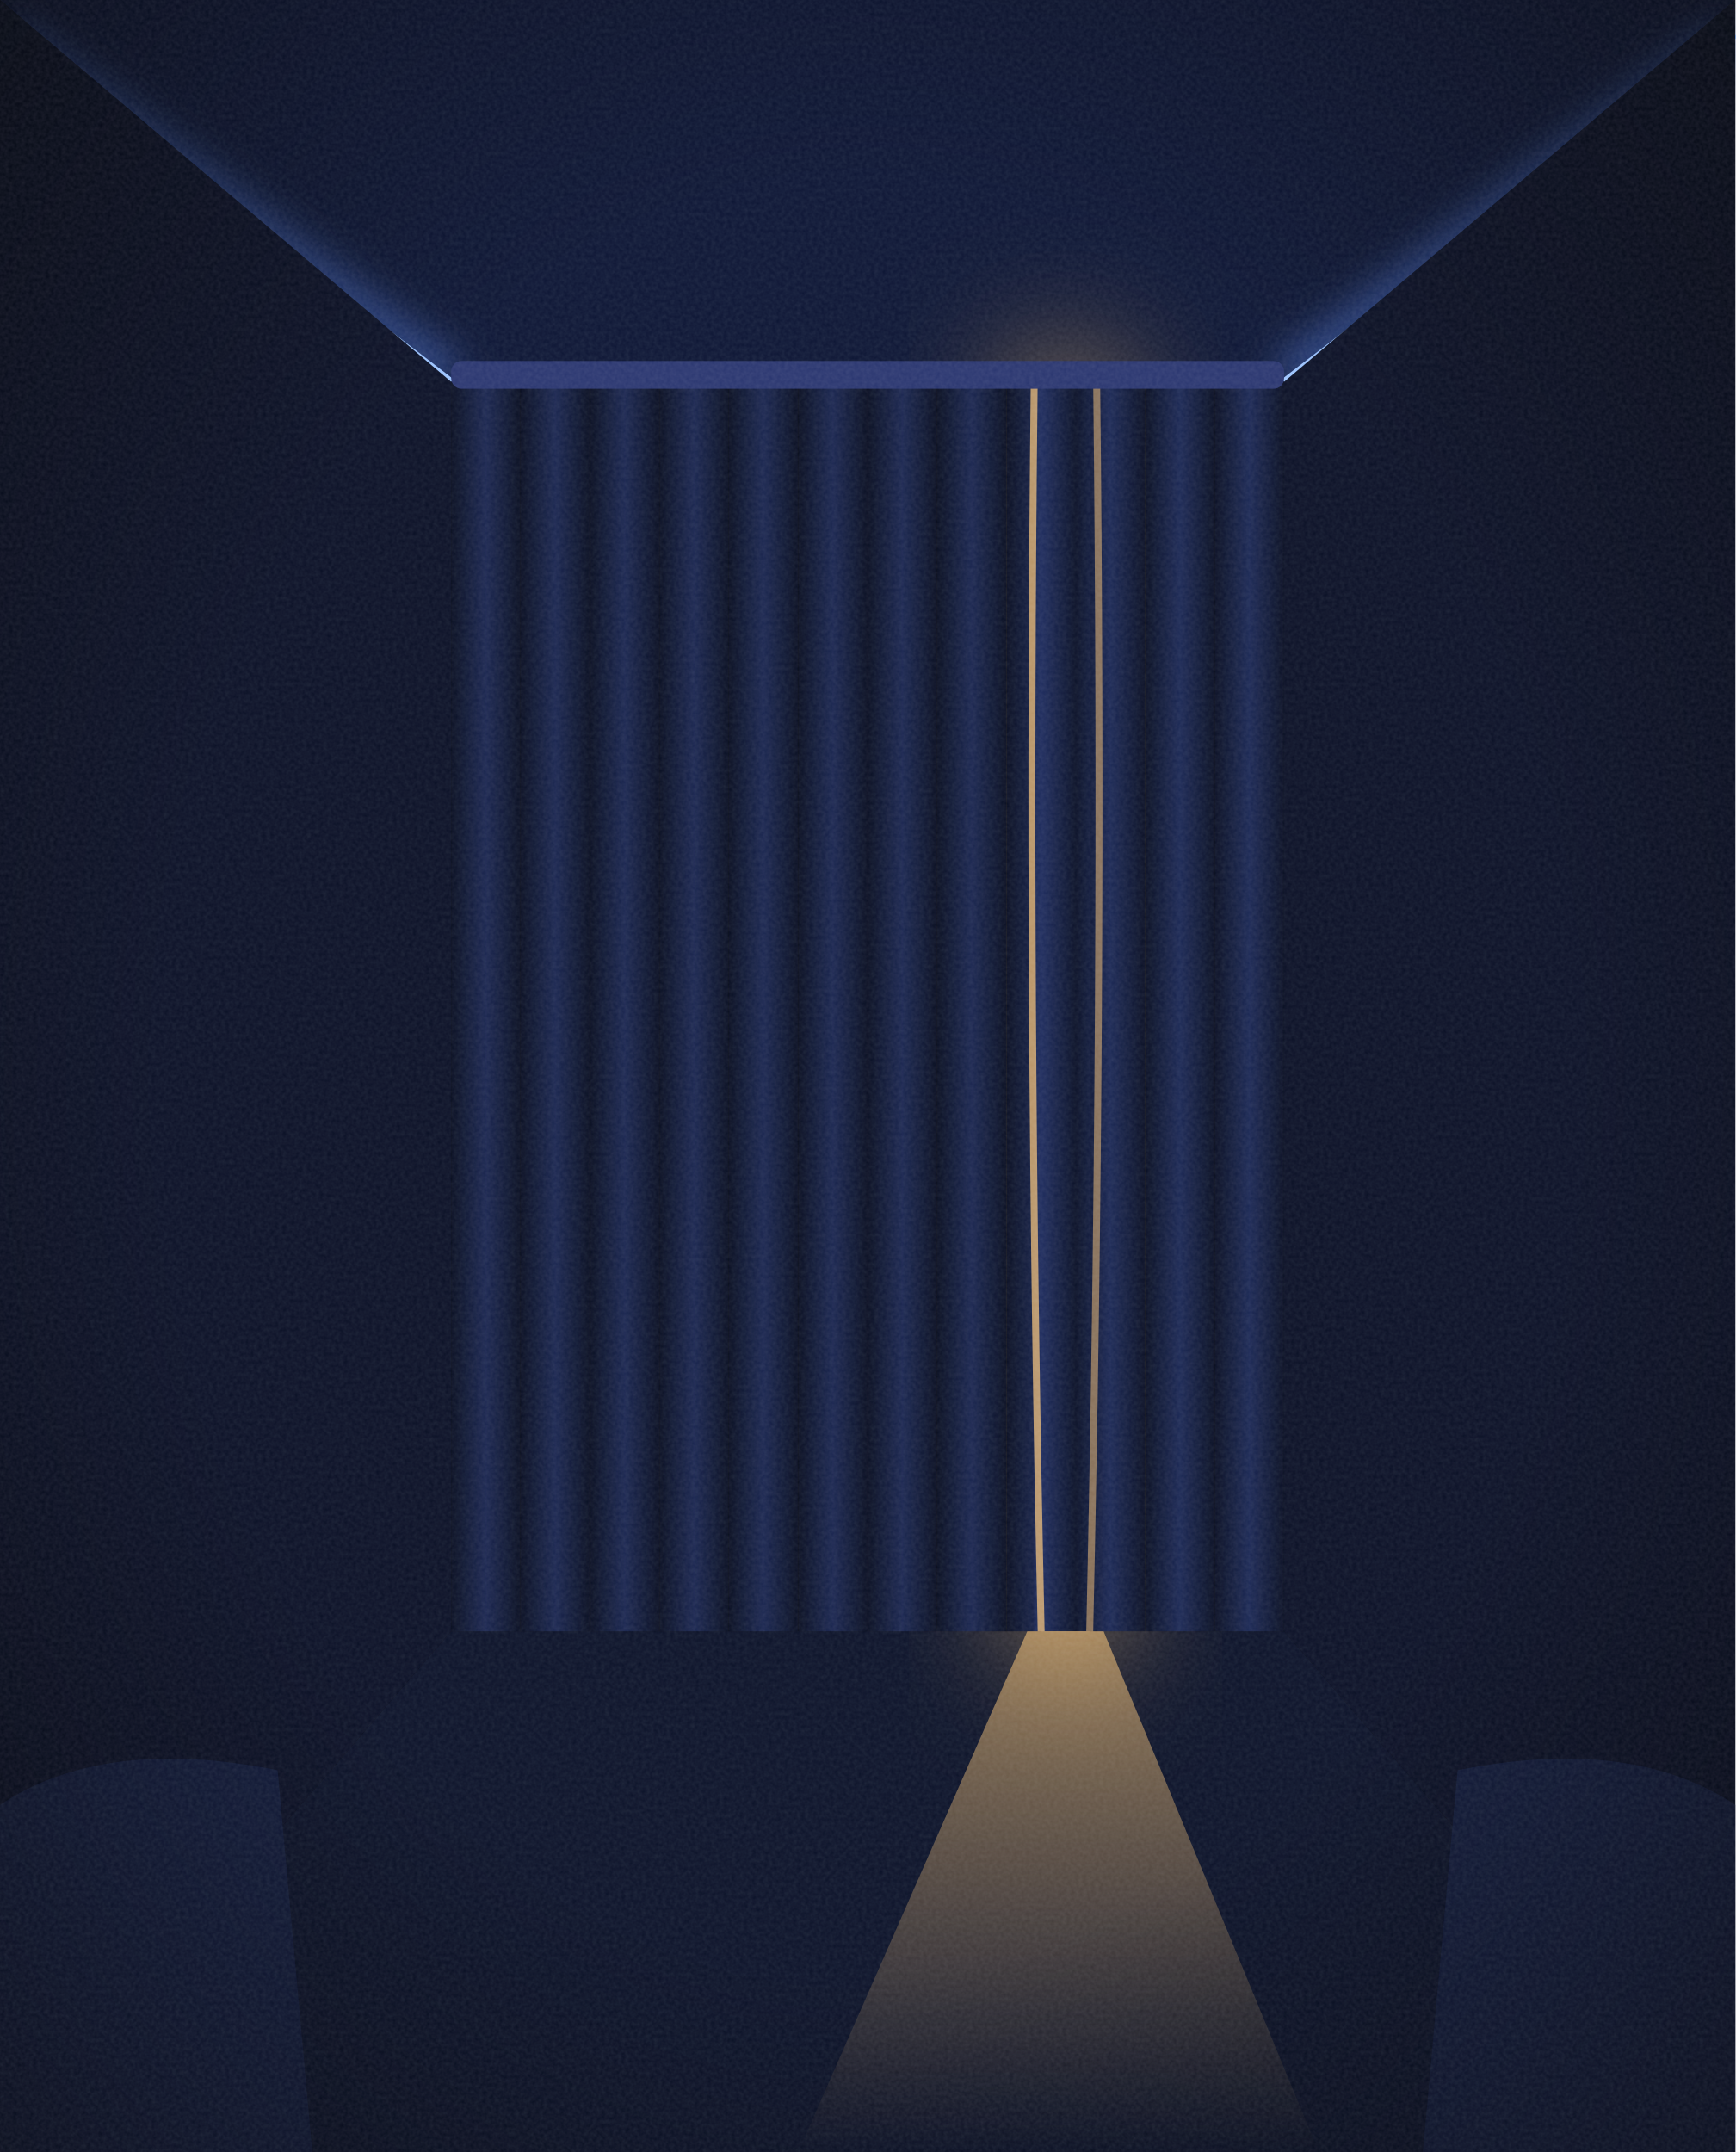
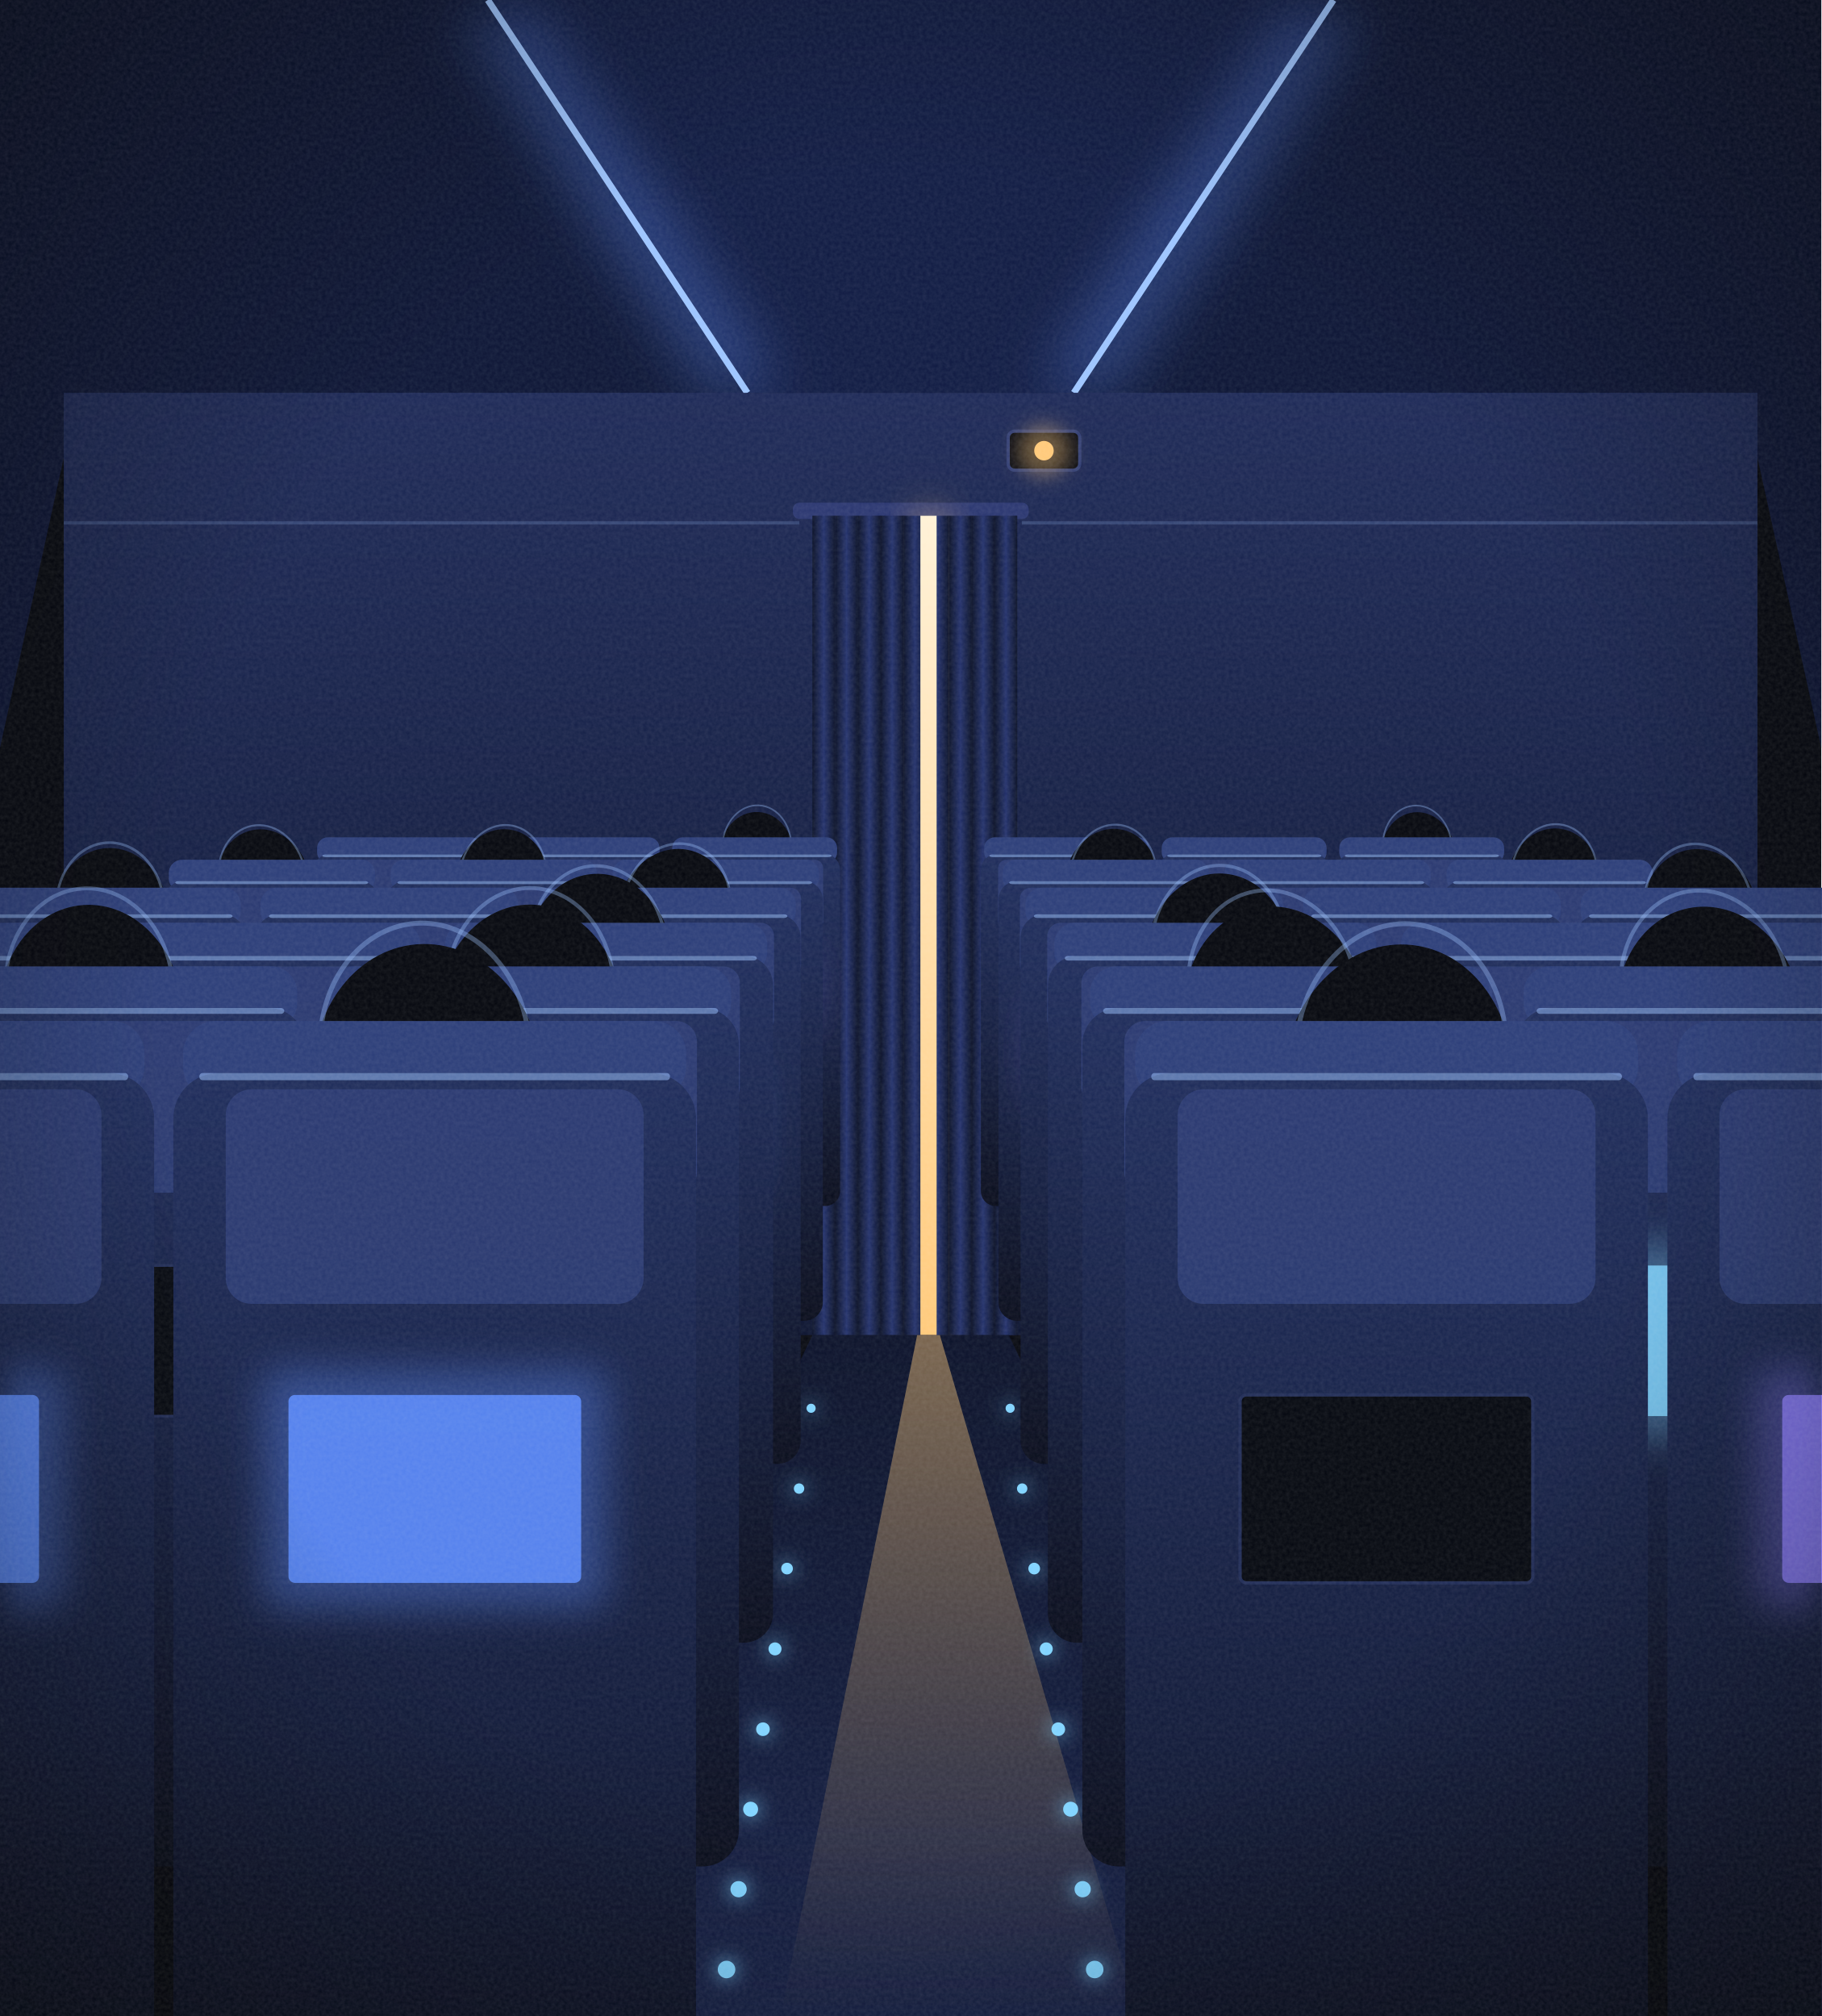
- <svg xmlns="http://www.w3.org/2000/svg" viewBox="0 0 500 620" width="500" height="620">
+ <svg xmlns="http://www.w3.org/2000/svg" viewBox="0 0 560 620" width="560" height="620">
  <defs>
    <filter id="grain" x="0" y="0" width="100%" height="100%">
      <feTurbulence type="fractalNoise" baseFrequency=".85" numOctaves="2" seed="3" stitchTiles="stitch" />
      <feColorMatrix values="0 0 0 0 1  0 0 0 0 1  0 0 0 0 1  0 0 0 0.09 0" />
    </filter>
    <radialGradient id="vignette" cx=".5" cy=".5" r=".75">
      <stop offset=".55" stop-color="#000" stop-opacity="0" />
      <stop offset="1" stop-color="#000" stop-opacity="0.55" />
    </radialGradient>
  </defs>
  <defs>
    <linearGradient id="fold11" x1="0" y1="0" x2="1" y2="0">
      <stop offset="0" stop-color="#0a1128" />
-       <stop offset=".5" stop-color="#1e2c5e" />
+       <stop offset=".5" stop-color="#22306a" />
      <stop offset="1" stop-color="#0a1128" />
    </linearGradient>
+     <linearGradient id="bulk11" x1="0" y1="0" x2="0" y2="1">
+       <stop offset="0" stop-color="#1c2856" />
+       <stop offset="1" stop-color="#0c1430" />
+     </linearGradient>
    <linearGradient id="spill11" x1="0" y1="0" x2="0" y2="1">
-       <stop offset="0" stop-color="#ffc979" stop-opacity=".55" />
+       <stop offset="0" stop-color="#ffc979" stop-opacity=".45" />
      <stop offset="1" stop-color="#ffc979" stop-opacity="0" />
    </linearGradient>
    <linearGradient id="slit11" x1="0" y1="0" x2="0" y2="1">
      <stop offset="0" stop-color="#fff1d6" />
      <stop offset="1" stop-color="#ffc979" />
    </linearGradient>
+     <linearGradient id="carpet11" x1="0" y1="0" x2="0" y2="1">
+       <stop offset="0" stop-color="#0a1129" />
+       <stop offset="1" stop-color="#141e44" />
+     </linearGradient>
+     <linearGradient id="seatG" x1="0" y1="0" x2="0" y2="1">
+       <stop offset="0" stop-color="#1d2b5a" />
+       <stop offset=".6" stop-color="#111a3a" />
+       <stop offset="1" stop-color="#070b1a" />
+     </linearGradient>
+     <filter id="b3" x="-100%" y="-100%" width="300%" height="300%">
+       <feGaussianBlur stdDeviation="3" />
+     </filter>
    <filter id="b6" x="-100%" y="-100%" width="300%" height="300%">
      <feGaussianBlur stdDeviation="6" />
    </filter>
-     <filter id="b18" x="-100%" y="-100%" width="300%" height="300%">
-       <feGaussianBlur stdDeviation="18" />
+     <filter id="b10" x="-100%" y="-100%" width="300%" height="300%">
+       <feGaussianBlur stdDeviation="10" />
    </filter>
  </defs>
-   <rect width="500" height="620" fill="#05070f" />
-   <polygon points="0,0 500,0 370,110 130,110" fill="#0c1534" />
-   <line x1="0" y1="10" x2="130" y2="110" stroke="#5b8cff" stroke-width="10" opacity=".5" filter="url(#b6)" />
-   <line x1="500" y1="10" x2="370" y2="110" stroke="#5b8cff" stroke-width="10" opacity=".5" filter="url(#b6)" />
-   <line x1="0" y1="10" x2="130" y2="110" stroke="#9cc4ff" stroke-width="2" />
-   <line x1="500" y1="10" x2="370" y2="110" stroke="#9cc4ff" stroke-width="2" />
-   <polygon points="0,0 130,110 130,470 0,620" fill="#0a1026" />
-   <polygon points="500,0 370,110 370,470 500,620" fill="#0a1026" />
-   <polygon points="130,470 370,470 500,620 0,620" fill="#0b1229" />
-   <rect x="292" y="104" width="30" height="372" fill="#ffc979" opacity=".6" filter="url(#b18)" />
-   <rect x="300" y="110" width="14" height="360" fill="url(#slit11)" />
-   <rect x="130" y="110" width="20" height="360" fill="url(#fold11)" />
-   <rect x="150" y="110" width="20" height="360" fill="url(#fold11)" />
-   <rect x="170" y="110" width="20" height="360" fill="url(#fold11)" />
-   <rect x="190" y="110" width="20" height="360" fill="url(#fold11)" />
-   <rect x="210" y="110" width="20" height="360" fill="url(#fold11)" />
-   <rect x="230" y="110" width="20" height="360" fill="url(#fold11)" />
-   <rect x="250" y="110" width="20" height="360" fill="url(#fold11)" />
-   <rect x="270" y="110" width="20" height="360" fill="url(#fold11)" />
-   <rect x="290" y="110" width="20" height="360" fill="url(#fold11)" />
-   <rect x="310" y="110" width="20" height="360" fill="url(#fold11)" />
-   <rect x="330" y="110" width="20" height="360" fill="url(#fold11)" />
-   <rect x="350" y="110" width="20" height="360" fill="url(#fold11)" />
-   <rect x="130" y="110" width="168" height="360" fill="#000" opacity=".15" />
-   <rect x="314" y="110" width="56" height="360" fill="#000" opacity=".1" />
-   <path d="M298 110 Q296 290 300 470" stroke="#ffc979" stroke-opacity=".7" stroke-width="2" fill="none" />
-   <path d="M316 110 Q318 290 314 470" stroke="#ffc979" stroke-opacity=".5" stroke-width="2" fill="none" />
-   <rect x="130" y="104" width="240" height="8" rx="3" fill="#2a3670" />
-   <polygon points="296,470 318,470 380,620 230,620" fill="url(#spill11)" />
-   <path d="M0 620 L0 520 Q30 500 80 510 L90 620 Z M500 620 L500 520 Q470 500 420 510 L410 620 Z" fill="#111a3a" />
-   <rect width="500" height="620" fill="url(#vignette)" />
-   <rect width="500" height="620" filter="url(#grain)" />
+   <rect width="560" height="620" fill="#05070f" />
+   <polygon points="150,0 410,0 330.2,120.8 229.8,120.8" fill="#0f1a42" />
+   <polygon points="0,0 150,0 229.8,120.8 19.6,140.8 0,230" fill="#0b1434" />
+   <polygon points="560,0 410,0 330.2,120.8 540.4,140.8 560,230" fill="#0b1434" />
+   <line x1="150" y1="0" x2="229.8" y2="120.8" stroke="#5b8cff" stroke-width="12" opacity=".55" filter="url(#b10)" />
+   <line x1="410" y1="0" x2="330.2" y2="120.8" stroke="#5b8cff" stroke-width="12" opacity=".55" filter="url(#b10)" />
+   <line x1="150" y1="0" x2="229.8" y2="120.8" stroke="#9cc4ff" stroke-width="2" />
+   <line x1="410" y1="0" x2="330.2" y2="120.8" stroke="#9cc4ff" stroke-width="2" />
+   <rect x="19.6" y="120.8" width="520.8" height="289.8" fill="url(#bulk11)" />
+   <path d="M19.6 160.8 H245.8 M314.2 160.8 H540.4" stroke="#9cc4ff" stroke-opacity=".2" />
+   <rect x="310" y="132.6" width="22" height="12" rx="2" fill="#05070f" stroke="#2c3a72" />
+   <circle cx="321" cy="138.6" r="3" fill="#ffc979" />
+   <circle cx="321" cy="138.6" r="8" fill="#ffc979" opacity=".4" filter="url(#b3)" />
+   <rect x="243.8" y="154.6" width="72.5" height="5" rx="2" fill="#2a3670" />
+   <rect x="282" y="158.6" width="8" height="252" fill="#ffc979" opacity=".7" filter="url(#b6)" />
+   <rect x="249.8" y="158.6" width="7" height="252" fill="url(#fold11)" />
+   <rect x="256.8" y="158.6" width="7" height="252" fill="url(#fold11)" />
+   <rect x="263.8" y="158.6" width="7" height="252" fill="url(#fold11)" />
+   <rect x="270.8" y="158.6" width="7" height="252" fill="url(#fold11)" />
+   <rect x="277.8" y="158.6" width="7" height="252" fill="url(#fold11)" />
+   <rect x="284.8" y="158.6" width="7" height="252" fill="url(#fold11)" />
+   <rect x="291.8" y="158.6" width="7" height="252" fill="url(#fold11)" />
+   <rect x="298.8" y="158.6" width="7" height="252" fill="url(#fold11)" />
+   <rect x="305.8" y="158.6" width="7" height="252" fill="url(#fold11)" />
+   <rect x="283" y="158.6" width="5" height="252" fill="url(#slit11)" />
+   <polygon points="249.8,410.6 310.2,410.6 410,620 150,620" fill="url(#carpet11)" />
+   <polygon points="282,410.6 289,410.6 350,620 240,620" fill="url(#spill11)" />
+   <g filter="url(#b3)">
+     <circle cx="216" cy="655" r="3" fill="#7fd3ff" />
+     <circle cx="344" cy="655" r="3" fill="#7fd3ff" />
+     <circle cx="219.7" cy="630.3" r="2.8" fill="#7fd3ff" />
+     <circle cx="340.3" cy="630.3" r="2.8" fill="#7fd3ff" />
+     <circle cx="223.4" cy="605.7" r="2.7" fill="#7fd3ff" />
+     <circle cx="336.6" cy="605.7" r="2.7" fill="#7fd3ff" />
+     <circle cx="227.1" cy="581" r="2.5" fill="#7fd3ff" />
+     <circle cx="332.9" cy="581" r="2.5" fill="#7fd3ff" />
+     <circle cx="230.8" cy="556.4" r="2.3" fill="#7fd3ff" />
+     <circle cx="329.2" cy="556.4" r="2.3" fill="#7fd3ff" />
+     <circle cx="234.6" cy="531.8" r="2.1" fill="#7fd3ff" />
+     <circle cx="325.4" cy="531.8" r="2.1" fill="#7fd3ff" />
+     <circle cx="238.3" cy="507.1" r="2" fill="#7fd3ff" />
+     <circle cx="321.7" cy="507.1" r="2" fill="#7fd3ff" />
+     <circle cx="242" cy="482.4" r="1.8" fill="#7fd3ff" />
+     <circle cx="318" cy="482.4" r="1.8" fill="#7fd3ff" />
+     <circle cx="245.7" cy="457.8" r="1.6" fill="#7fd3ff" />
+     <circle cx="314.3" cy="457.8" r="1.6" fill="#7fd3ff" />
+     <circle cx="249.4" cy="433.1" r="1.4" fill="#7fd3ff" />
+     <circle cx="310.6" cy="433.1" r="1.4" fill="#7fd3ff" />
+   </g>
+   <circle cx="216" cy="655" r="3" fill="#7fd3ff" />
+   <circle cx="344" cy="655" r="3" fill="#7fd3ff" />
+   <circle cx="219.7" cy="630.3" r="2.8" fill="#7fd3ff" />
+   <circle cx="340.3" cy="630.3" r="2.8" fill="#7fd3ff" />
+   <circle cx="223.4" cy="605.7" r="2.7" fill="#7fd3ff" />
+   <circle cx="336.6" cy="605.7" r="2.7" fill="#7fd3ff" />
+   <circle cx="227.1" cy="581" r="2.5" fill="#7fd3ff" />
+   <circle cx="332.9" cy="581" r="2.5" fill="#7fd3ff" />
+   <circle cx="230.8" cy="556.4" r="2.3" fill="#7fd3ff" />
+   <circle cx="329.2" cy="556.4" r="2.3" fill="#7fd3ff" />
+   <circle cx="234.6" cy="531.8" r="2.1" fill="#7fd3ff" />
+   <circle cx="325.4" cy="531.8" r="2.1" fill="#7fd3ff" />
+   <circle cx="238.3" cy="507.1" r="2" fill="#7fd3ff" />
+   <circle cx="321.7" cy="507.1" r="2" fill="#7fd3ff" />
+   <circle cx="242" cy="482.4" r="1.8" fill="#7fd3ff" />
+   <circle cx="318" cy="482.4" r="1.8" fill="#7fd3ff" />
+   <circle cx="245.7" cy="457.8" r="1.6" fill="#7fd3ff" />
+   <circle cx="314.3" cy="457.8" r="1.6" fill="#7fd3ff" />
+   <circle cx="249.4" cy="433.1" r="1.4" fill="#7fd3ff" />
+   <circle cx="310.6" cy="433.1" r="1.4" fill="#7fd3ff" />
+   <rect x="97.5" y="257.5" width="50.7" height="7.9" rx="3.3" fill="#2b3d78" />
+   <rect x="96.5" y="262.8" width="52.6" height="108.1" rx="4.6" fill="url(#seatG)" />
+   <rect x="101.8" y="264.4" width="42.1" height="21.6" rx="2.6" fill="#2a3a72" opacity=".9" />
+   <rect x="99.1" y="262.8" width="47.4" height="0.8" rx="1" fill="#9cc4ff" opacity=".5" />
+   <rect x="108.1" y="295.2" width="29.5" height="19" rx="0.7" fill="#04070f" stroke="#1f2b55" stroke-width="0.4" />
+   <rect x="152.1" y="257.5" width="50.7" height="7.9" rx="3.3" fill="#2b3d78" />
+   <rect x="151.1" y="262.8" width="52.6" height="108.1" rx="4.6" fill="url(#seatG)" />
+   <rect x="156.4" y="264.4" width="42.1" height="21.6" rx="2.6" fill="#2a3a72" opacity=".9" />
+   <rect x="153.7" y="262.8" width="47.4" height="0.8" rx="1" fill="#9cc4ff" opacity=".5" />
+   <rect x="162.7" y="295.2" width="29.5" height="19" rx="0.7" fill="#04070f" stroke="#1f2b55" stroke-width="0.4" />
+   <g transform="rotate(2.9 232 273.3)">
+     <ellipse cx="232" cy="263.4" rx="11.6" ry="13.7" fill="#04060d" />
+     <path d="M221.5 260.3 a10.5 12.6 0 0 1 21.1 0" fill="none" stroke="#9cc4ff" stroke-opacity=".35" stroke-width="0.5" />
+   </g>
+   <rect x="206.7" y="257.5" width="50.7" height="7.9" rx="3.3" fill="#2b3d78" />
+   <rect x="205.7" y="262.8" width="52.6" height="108.1" rx="4.6" fill="url(#seatG)" />
+   <rect x="211" y="264.4" width="42.1" height="21.6" rx="2.6" fill="#2a3a72" opacity=".9" />
+   <rect x="208.3" y="262.8" width="47.4" height="0.8" rx="1" fill="#9cc4ff" opacity=".5" />
+   <rect x="214.7" y="292.6" width="34.7" height="24.2" rx="2" fill="#8b7cff" opacity=".35" filter="url(#b6)" />
+   <rect x="217.3" y="295.2" width="29.5" height="19" rx="0.7" fill="#8b7cff" opacity=".85" />
+   <rect x="302.6" y="257.5" width="50.7" height="7.9" rx="3.3" fill="#2b3d78" />
+   <rect x="301.6" y="262.8" width="52.6" height="108.1" rx="4.6" fill="url(#seatG)" />
+   <rect x="306.9" y="264.4" width="42.1" height="21.6" rx="2.6" fill="#2a3a72" opacity=".9" />
+   <rect x="304.2" y="262.8" width="47.4" height="0.8" rx="1" fill="#9cc4ff" opacity=".5" />
+   <rect x="313.2" y="295.2" width="29.5" height="19" rx="0.7" fill="#04070f" stroke="#1f2b55" stroke-width="0.4" />
+   <rect x="357.2" y="257.5" width="50.7" height="7.9" rx="3.3" fill="#2b3d78" />
+   <rect x="356.2" y="262.8" width="52.6" height="108.1" rx="4.6" fill="url(#seatG)" />
+   <rect x="361.5" y="264.4" width="42.1" height="21.6" rx="2.6" fill="#2a3a72" opacity=".9" />
+   <rect x="358.9" y="262.8" width="47.4" height="0.8" rx="1" fill="#9cc4ff" opacity=".5" />
+   <rect x="365.2" y="292.6" width="34.7" height="24.2" rx="2" fill="#5b8cff" opacity=".35" filter="url(#b6)" />
+   <rect x="367.8" y="295.2" width="29.5" height="19" rx="0.7" fill="#5b8cff" opacity=".85" />
+   <g transform="rotate(-6 437.2 273.3)">
+     <ellipse cx="437.2" cy="263.4" rx="11.6" ry="13.7" fill="#04060d" />
+     <path d="M426.6 260.3 a10.5 12.6 0 0 1 21.1 0" fill="none" stroke="#9cc4ff" stroke-opacity=".35" stroke-width="0.5" />
+   </g>
+   <rect x="411.8" y="257.5" width="50.7" height="7.9" rx="3.3" fill="#2b3d78" />
+   <rect x="410.9" y="262.8" width="52.6" height="108.1" rx="4.6" fill="url(#seatG)" />
+   <rect x="416.1" y="264.4" width="42.1" height="21.6" rx="2.6" fill="#2a3a72" opacity=".9" />
+   <rect x="413.5" y="262.8" width="47.4" height="0.8" rx="1" fill="#9cc4ff" opacity=".5" />
+   <rect x="422.4" y="295.2" width="29.5" height="19" rx="0.7" fill="#04070f" stroke="#1f2b55" stroke-width="0.4" />
+   <g transform="rotate(-11.6 83.5 284.1)">
+     <ellipse cx="83.5" cy="271.8" rx="14.5" ry="17.1" fill="#04060d" />
+     <path d="M70.4 267.8 a13.2 15.8 0 0 1 26.3 0" fill="none" stroke="#9cc4ff" stroke-opacity=".35" stroke-width="0.6" />
+   </g>
+   <rect x="51.9" y="264.4" width="63.4" height="9.8" rx="4.1" fill="#2b3d78" />
+   <rect x="50.6" y="271" width="65.8" height="135.2" rx="5.7" fill="url(#seatG)" />
+   <rect x="57.2" y="273" width="52.6" height="27" rx="3.3" fill="#2a3a72" opacity=".9" />
+   <rect x="53.9" y="271" width="59.3" height="0.9" rx="1" fill="#9cc4ff" opacity=".5" />
+   <rect x="65.1" y="311.5" width="36.9" height="23.7" rx="0.8" fill="#04070f" stroke="#1f2b55" stroke-width="0.4" />
+   <g transform="rotate(10.9 151.8 284.1)">
+     <ellipse cx="151.8" cy="271.8" rx="14.5" ry="17.1" fill="#04060d" />
+     <path d="M138.6 267.8 a13.2 15.8 0 0 1 26.3 0" fill="none" stroke="#9cc4ff" stroke-opacity=".35" stroke-width="0.6" />
+   </g>
+   <rect x="120.1" y="264.4" width="63.4" height="9.8" rx="4.1" fill="#2b3d78" />
+   <rect x="118.9" y="271" width="65.8" height="135.2" rx="5.7" fill="url(#seatG)" />
+   <rect x="125.5" y="273" width="52.6" height="27" rx="3.3" fill="#2a3a72" opacity=".9" />
+   <rect x="122.2" y="271" width="59.3" height="0.9" rx="1" fill="#9cc4ff" opacity=".5" />
+   <rect x="130.1" y="308.2" width="43.4" height="30.2" rx="2.5" fill="#5b8cff" opacity=".35" filter="url(#b6)" />
+   <rect x="133.4" y="311.5" width="36.9" height="23.7" rx="0.8" fill="#5b8cff" opacity=".85" />
+   <rect x="188.4" y="264.4" width="63.4" height="9.8" rx="4.1" fill="#2b3d78" />
+   <rect x="187.2" y="271" width="65.8" height="135.2" rx="5.7" fill="url(#seatG)" />
+   <rect x="193.7" y="273" width="52.6" height="27" rx="3.3" fill="#2a3a72" opacity=".9" />
+   <rect x="190.4" y="271" width="59.3" height="0.9" rx="1" fill="#9cc4ff" opacity=".5" />
+   <rect x="201.6" y="311.5" width="36.9" height="23.7" rx="0.8" fill="#04070f" stroke="#1f2b55" stroke-width="0.4" />
+   <g transform="rotate(8.7 339.9 284.1)">
+     <ellipse cx="339.9" cy="271.8" rx="14.5" ry="17.1" fill="#04060d" />
+     <path d="M326.8 267.8 a13.2 15.8 0 0 1 26.3 0" fill="none" stroke="#9cc4ff" stroke-opacity=".35" stroke-width="0.6" />
+   </g>
+   <rect x="308.3" y="264.4" width="63.4" height="9.8" rx="4.1" fill="#2b3d78" />
+   <rect x="307" y="271" width="65.8" height="135.2" rx="5.7" fill="url(#seatG)" />
+   <rect x="313.6" y="273" width="52.6" height="27" rx="3.3" fill="#2a3a72" opacity=".9" />
+   <rect x="310.3" y="271" width="59.3" height="0.9" rx="1" fill="#9cc4ff" opacity=".5" />
+   <rect x="318.2" y="308.2" width="43.4" height="30.2" rx="2.5" fill="#8b7cff" opacity=".35" filter="url(#b6)" />
+   <rect x="321.5" y="311.5" width="36.9" height="23.7" rx="0.8" fill="#8b7cff" opacity=".85" />
+   <rect x="376.5" y="264.4" width="63.4" height="9.8" rx="4.1" fill="#2b3d78" />
+   <rect x="375.3" y="271" width="65.8" height="135.2" rx="5.7" fill="url(#seatG)" />
+   <rect x="381.9" y="273" width="52.6" height="27" rx="3.3" fill="#2a3a72" opacity=".9" />
+   <rect x="378.6" y="271" width="59.3" height="0.9" rx="1" fill="#9cc4ff" opacity=".5" />
+   <rect x="389.8" y="311.5" width="36.9" height="23.7" rx="0.8" fill="#04070f" stroke="#1f2b55" stroke-width="0.4" />
+   <g transform="rotate(5.5 476.5 284.1)">
+     <ellipse cx="476.5" cy="271.8" rx="14.5" ry="17.1" fill="#04060d" />
+     <path d="M463.3 267.8 a13.2 15.8 0 0 1 26.3 0" fill="none" stroke="#9cc4ff" stroke-opacity=".35" stroke-width="0.6" />
+   </g>
+   <rect x="444.8" y="264.4" width="63.4" height="9.8" rx="4.1" fill="#2b3d78" />
+   <rect x="443.6" y="271" width="65.8" height="135.2" rx="5.7" fill="url(#seatG)" />
+   <rect x="450.1" y="273" width="52.6" height="27" rx="3.3" fill="#2a3a72" opacity=".9" />
+   <rect x="446.8" y="271" width="59.3" height="0.9" rx="1" fill="#9cc4ff" opacity=".5" />
+   <rect x="454.8" y="308.2" width="43.4" height="30.2" rx="2.5" fill="#8b7cff" opacity=".35" filter="url(#b6)" />
+   <rect x="458" y="311.5" width="36.9" height="23.7" rx="0.8" fill="#8b7cff" opacity=".85" />
+   <g transform="rotate(-1.8 34.4 297.6)">
+     <ellipse cx="34.4" cy="282.2" rx="18.1" ry="21.4" fill="#04060d" />
+     <path d="M18 277.3 a16.5 19.7 0 0 1 32.9 0" fill="none" stroke="#9cc4ff" stroke-opacity=".35" stroke-width="0.8" />
+   </g>
+   <rect x="-5.2" y="273" width="79.2" height="12.3" rx="5.1" fill="#2b3d78" />
+   <rect x="-6.7" y="281.2" width="82.3" height="169" rx="7.2" fill="url(#seatG)" />
+   <rect x="1.5" y="283.8" width="65.8" height="33.8" rx="4.1" fill="#2a3a72" opacity=".9" />
+   <rect x="-2.6" y="281.2" width="74.1" height="1.1" rx="1" fill="#9cc4ff" opacity=".5" />
+   <rect x="7.3" y="327.8" width="54.3" height="37.8" rx="3.1" fill="#5b8cff" opacity=".35" filter="url(#b6)" />
+   <rect x="11.4" y="331.9" width="46.1" height="29.6" rx="1" fill="#5b8cff" opacity=".85" />
+   <rect x="80.1" y="273" width="79.2" height="12.3" rx="5.1" fill="#2b3d78" />
+   <rect x="78.6" y="281.2" width="82.3" height="169" rx="7.2" fill="url(#seatG)" />
+   <rect x="86.8" y="283.8" width="65.8" height="33.8" rx="4.1" fill="#2a3a72" opacity=".9" />
+   <rect x="82.7" y="281.2" width="74.1" height="1.1" rx="1" fill="#9cc4ff" opacity=".5" />
+   <rect x="96.7" y="331.9" width="46.1" height="29.6" rx="1" fill="#04070f" stroke="#1f2b55" stroke-width="0.5" />
+   <g transform="rotate(9.3 205.1 297.6)">
+     <ellipse cx="205.1" cy="282.2" rx="18.1" ry="21.4" fill="#04060d" />
+     <path d="M188.6 277.3 a16.5 19.7 0 0 1 32.9 0" fill="none" stroke="#9cc4ff" stroke-opacity=".35" stroke-width="0.8" />
+   </g>
+   <rect x="165.5" y="273" width="79.2" height="12.3" rx="5.1" fill="#2b3d78" />
+   <rect x="163.9" y="281.2" width="82.3" height="169" rx="7.2" fill="url(#seatG)" />
+   <rect x="172.2" y="283.8" width="65.8" height="33.8" rx="4.1" fill="#2a3a72" opacity=".9" />
+   <rect x="168" y="281.2" width="74.1" height="1.1" rx="1" fill="#9cc4ff" opacity=".5" />
+   <rect x="177.9" y="327.8" width="54.3" height="37.8" rx="3.1" fill="#5b8cff" opacity=".35" filter="url(#b6)" />
+   <rect x="182" y="331.9" width="46.1" height="29.6" rx="1" fill="#5b8cff" opacity=".85" />
+   <rect x="315.3" y="273" width="79.2" height="12.3" rx="5.1" fill="#2b3d78" />
+   <rect x="313.8" y="281.2" width="82.3" height="169" rx="7.2" fill="url(#seatG)" />
+   <rect x="322" y="283.8" width="65.8" height="33.8" rx="4.1" fill="#2a3a72" opacity=".9" />
+   <rect x="317.9" y="281.2" width="74.1" height="1.1" rx="1" fill="#9cc4ff" opacity=".5" />
+   <rect x="331.9" y="331.9" width="46.1" height="29.6" rx="1" fill="#04070f" stroke="#1f2b55" stroke-width="0.5" />
+   <rect x="400.7" y="273" width="79.2" height="12.3" rx="5.1" fill="#2b3d78" />
+   <rect x="399.1" y="281.2" width="82.3" height="169" rx="7.2" fill="url(#seatG)" />
+   <rect x="407.4" y="283.8" width="65.8" height="33.8" rx="4.1" fill="#2a3a72" opacity=".9" />
+   <rect x="403.2" y="281.2" width="74.1" height="1.1" rx="1" fill="#9cc4ff" opacity=".5" />
+   <rect x="417.2" y="331.9" width="46.1" height="29.6" rx="1" fill="#04070f" stroke="#1f2b55" stroke-width="0.5" />
+   <g transform="rotate(-10.1 525.6 297.6)">
+     <ellipse cx="525.6" cy="282.2" rx="18.1" ry="21.4" fill="#04060d" />
+     <path d="M509.1 277.3 a16.5 19.7 0 0 1 32.9 0" fill="none" stroke="#9cc4ff" stroke-opacity=".35" stroke-width="0.8" />
+   </g>
+   <rect x="486" y="273" width="79.2" height="12.3" rx="5.1" fill="#2b3d78" />
+   <rect x="484.5" y="281.2" width="82.3" height="169" rx="7.2" fill="url(#seatG)" />
+   <rect x="492.7" y="283.8" width="65.8" height="33.8" rx="4.1" fill="#2a3a72" opacity=".9" />
+   <rect x="488.6" y="281.2" width="74.1" height="1.1" rx="1" fill="#9cc4ff" opacity=".5" />
+   <rect x="498.5" y="327.8" width="54.3" height="37.8" rx="3.1" fill="#7fd3ff" opacity=".35" filter="url(#b6)" />
+   <rect x="502.6" y="331.9" width="46.1" height="29.6" rx="1" fill="#7fd3ff" opacity=".85" />
+   <rect x="-76.5" y="283.8" width="99" height="15.4" rx="6.4" fill="#2b3d78" />
+   <rect x="-78.4" y="294" width="102.8" height="211.2" rx="9" fill="url(#seatG)" />
+   <rect x="-68.1" y="297.2" width="82.3" height="42.2" rx="5.1" fill="#2a3a72" opacity=".9" />
+   <rect x="-73.3" y="294" width="92.6" height="1.4" rx="1" fill="#9cc4ff" opacity=".5" />
+   <rect x="-60.9" y="352.2" width="67.8" height="47.3" rx="3.8" fill="#5b8cff" opacity=".35" filter="url(#b6)" />
+   <rect x="-55.8" y="357.4" width="57.6" height="37" rx="1.3" fill="#5b8cff" opacity=".85" />
+   <rect x="30.2" y="283.8" width="99" height="15.4" rx="6.4" fill="#2b3d78" />
+   <rect x="28.3" y="294" width="102.8" height="211.2" rx="9" fill="url(#seatG)" />
+   <rect x="38.5" y="297.2" width="82.3" height="42.2" rx="5.1" fill="#2a3a72" opacity=".9" />
+   <rect x="33.4" y="294" width="92.6" height="1.4" rx="1" fill="#9cc4ff" opacity=".5" />
+   <rect x="50.9" y="357.4" width="57.6" height="37" rx="1.3" fill="#04070f" stroke="#1f2b55" stroke-width="0.6" />
+   <g transform="rotate(-5.8 186.3 314.5)">
+     <ellipse cx="186.3" cy="295.3" rx="22.6" ry="26.7" fill="#04060d" />
+     <path d="M165.8 289.1 a20.6 24.7 0 0 1 41.1 0" fill="none" stroke="#9cc4ff" stroke-opacity=".35" stroke-width="1" />
+   </g>
+   <rect x="136.9" y="283.8" width="99" height="15.4" rx="6.4" fill="#2b3d78" />
+   <rect x="134.9" y="294" width="102.8" height="211.2" rx="9" fill="url(#seatG)" />
+   <rect x="145.2" y="297.2" width="82.3" height="42.2" rx="5.1" fill="#2a3a72" opacity=".9" />
+   <rect x="140.1" y="294" width="92.6" height="1.4" rx="1" fill="#9cc4ff" opacity=".5" />
+   <rect x="157.6" y="357.4" width="57.6" height="37" rx="1.3" fill="#04070f" stroke="#1f2b55" stroke-width="0.6" />
+   <g transform="rotate(2.7 373.7 314.5)">
+     <ellipse cx="373.7" cy="295.3" rx="22.6" ry="26.7" fill="#04060d" />
+     <path d="M353.1 289.1 a20.6 24.7 0 0 1 41.1 0" fill="none" stroke="#9cc4ff" stroke-opacity=".35" stroke-width="1" />
+   </g>
+   <rect x="324.2" y="283.8" width="99" height="15.4" rx="6.4" fill="#2b3d78" />
+   <rect x="322.2" y="294" width="102.8" height="211.2" rx="9" fill="url(#seatG)" />
+   <rect x="332.5" y="297.2" width="82.3" height="42.2" rx="5.1" fill="#2a3a72" opacity=".9" />
+   <rect x="327.4" y="294" width="92.6" height="1.4" rx="1" fill="#9cc4ff" opacity=".5" />
+   <rect x="344.9" y="357.4" width="57.6" height="37" rx="1.3" fill="#04070f" stroke="#1f2b55" stroke-width="0.6" />
+   <rect x="430.8" y="283.8" width="99" height="15.4" rx="6.4" fill="#2b3d78" />
+   <rect x="428.9" y="294" width="102.8" height="211.2" rx="9" fill="url(#seatG)" />
+   <rect x="439.2" y="297.2" width="82.3" height="42.2" rx="5.1" fill="#2a3a72" opacity=".9" />
+   <rect x="434" y="294" width="92.6" height="1.4" rx="1" fill="#9cc4ff" opacity=".5" />
+   <rect x="446.4" y="352.2" width="67.8" height="47.3" rx="3.8" fill="#5b8cff" opacity=".35" filter="url(#b6)" />
+   <rect x="451.5" y="357.4" width="57.6" height="37" rx="1.3" fill="#5b8cff" opacity=".85" />
+   <rect x="537.5" y="283.8" width="99" height="15.4" rx="6.4" fill="#2b3d78" />
+   <rect x="535.6" y="294" width="102.8" height="211.2" rx="9" fill="url(#seatG)" />
+   <rect x="545.9" y="297.2" width="82.3" height="42.2" rx="5.1" fill="#2a3a72" opacity=".9" />
+   <rect x="540.7" y="294" width="92.6" height="1.4" rx="1" fill="#9cc4ff" opacity=".5" />
+   <rect x="558.2" y="357.4" width="57.6" height="37" rx="1.3" fill="#04070f" stroke="#1f2b55" stroke-width="0.6" />
+   <g transform="rotate(-0.5 -103.7 335.6)">
+     <ellipse cx="-103.7" cy="311.6" rx="28.3" ry="33.4" fill="#04060d" />
+     <path d="M-129.4 303.9 a25.7 30.8 0 0 1 51.4 0" fill="none" stroke="#9cc4ff" stroke-opacity=".35" stroke-width="1.2" />
+   </g>
+   <rect x="-165.6" y="297.2" width="123.7" height="19.2" rx="8" fill="#2b3d78" />
+   <rect x="-168" y="310" width="128.5" height="264" rx="11.2" fill="url(#seatG)" />
+   <rect x="-155.1" y="314" width="102.8" height="52.8" rx="6.4" fill="#2a3a72" opacity=".9" />
+   <rect x="-161.6" y="310" width="115.7" height="1.8" rx="1" fill="#9cc4ff" opacity=".5" />
+   <rect x="-139.7" y="389.2" width="72" height="46.3" rx="1.6" fill="#04070f" stroke="#1f2b55" stroke-width="0.8" />
+   <g transform="rotate(-4 29.6 335.6)">
+     <ellipse cx="29.6" cy="311.6" rx="28.3" ry="33.4" fill="#04060d" />
+     <path d="M3.9 303.9 a25.7 30.8 0 0 1 51.4 0" fill="none" stroke="#9cc4ff" stroke-opacity=".35" stroke-width="1.2" />
+   </g>
+   <rect x="-32.3" y="297.2" width="123.7" height="19.2" rx="8" fill="#2b3d78" />
+   <rect x="-34.7" y="310" width="128.5" height="264" rx="11.2" fill="url(#seatG)" />
+   <rect x="-21.8" y="314" width="102.8" height="52.8" rx="6.4" fill="#2a3a72" opacity=".9" />
+   <rect x="-28.3" y="310" width="115.7" height="1.8" rx="1" fill="#9cc4ff" opacity=".5" />
+   <rect x="-6.4" y="389.2" width="72" height="46.3" rx="1.6" fill="#04070f" stroke="#1f2b55" stroke-width="0.8" />
+   <g transform="rotate(0.1 162.9 335.6)">
+     <ellipse cx="162.9" cy="311.6" rx="28.3" ry="33.4" fill="#04060d" />
+     <path d="M137.2 303.9 a25.7 30.8 0 0 1 51.4 0" fill="none" stroke="#9cc4ff" stroke-opacity=".35" stroke-width="1.2" />
+   </g>
+   <rect x="101.1" y="297.2" width="123.7" height="19.2" rx="8" fill="#2b3d78" />
+   <rect x="98.7" y="310" width="128.5" height="264" rx="11.2" fill="url(#seatG)" />
+   <rect x="111.5" y="314" width="102.8" height="52.8" rx="6.4" fill="#2a3a72" opacity=".9" />
+   <rect x="105.1" y="310" width="115.7" height="1.8" rx="1" fill="#9cc4ff" opacity=".5" />
+   <rect x="126.9" y="389.2" width="72" height="46.3" rx="1.6" fill="#04070f" stroke="#1f2b55" stroke-width="0.8" />
+   <g transform="rotate(-10.7 397.1 335.6)">
+     <ellipse cx="397.1" cy="311.6" rx="28.3" ry="33.4" fill="#04060d" />
+     <path d="M371.4 303.9 a25.7 30.8 0 0 1 51.4 0" fill="none" stroke="#9cc4ff" stroke-opacity=".35" stroke-width="1.2" />
+   </g>
+   <rect x="335.2" y="297.2" width="123.7" height="19.2" rx="8" fill="#2b3d78" />
+   <rect x="332.8" y="310" width="128.5" height="264" rx="11.2" fill="url(#seatG)" />
+   <rect x="345.7" y="314" width="102.8" height="52.8" rx="6.4" fill="#2a3a72" opacity=".9" />
+   <rect x="339.2" y="310" width="115.7" height="1.8" rx="1" fill="#9cc4ff" opacity=".5" />
+   <rect x="361.1" y="389.2" width="72" height="46.3" rx="1.6" fill="#04070f" stroke="#1f2b55" stroke-width="0.8" />
+   <g transform="rotate(-11.3 530.4 335.6)">
+     <ellipse cx="530.4" cy="311.6" rx="28.3" ry="33.4" fill="#04060d" />
+     <path d="M504.7 303.9 a25.7 30.8 0 0 1 51.4 0" fill="none" stroke="#9cc4ff" stroke-opacity=".35" stroke-width="1.2" />
+   </g>
+   <rect x="468.5" y="297.2" width="123.7" height="19.2" rx="8" fill="#2b3d78" />
+   <rect x="466.1" y="310" width="128.5" height="264" rx="11.2" fill="url(#seatG)" />
+   <rect x="479" y="314" width="102.8" height="52.8" rx="6.4" fill="#2a3a72" opacity=".9" />
+   <rect x="472.5" y="310" width="115.7" height="1.8" rx="1" fill="#9cc4ff" opacity=".5" />
+   <rect x="488" y="382.8" width="84.8" height="59.1" rx="4.8" fill="#7fd3ff" opacity=".35" filter="url(#b6)" />
+   <rect x="494.4" y="389.2" width="72" height="46.3" rx="1.6" fill="#7fd3ff" opacity=".85" />
+   <g transform="rotate(7.7 663.7 335.6)">
+     <ellipse cx="663.7" cy="311.6" rx="28.3" ry="33.4" fill="#04060d" />
+     <path d="M638 303.9 a25.7 30.8 0 0 1 51.4 0" fill="none" stroke="#9cc4ff" stroke-opacity=".35" stroke-width="1.2" />
+   </g>
+   <rect x="601.9" y="297.2" width="123.7" height="19.2" rx="8" fill="#2b3d78" />
+   <rect x="599.5" y="310" width="128.5" height="264" rx="11.2" fill="url(#seatG)" />
+   <rect x="612.3" y="314" width="102.8" height="52.8" rx="6.4" fill="#2a3a72" opacity=".9" />
+   <rect x="605.9" y="310" width="115.7" height="1.8" rx="1" fill="#9cc4ff" opacity=".5" />
+   <rect x="627.7" y="389.2" width="72" height="46.3" rx="1.6" fill="#04070f" stroke="#1f2b55" stroke-width="0.8" />
+   <g transform="rotate(-0.3 -199.7 362)">
+     <ellipse cx="-199.7" cy="332" rx="35.3" ry="41.8" fill="#04060d" />
+     <path d="M-231.8 322.4 a32.1 38.6 0 0 1 64.3 0" fill="none" stroke="#9cc4ff" stroke-opacity=".35" stroke-width="1.5" />
+   </g>
+   <rect x="-277" y="314" width="154.7" height="24" rx="10" fill="#2b3d78" />
+   <rect x="-280" y="330" width="160.7" height="330" rx="14" fill="url(#seatG)" />
+   <rect x="-263.9" y="335" width="128.5" height="66" rx="8" fill="#2a3a72" opacity=".9" />
+   <rect x="-272" y="330" width="144.7" height="2.2" rx="1" fill="#9cc4ff" opacity=".5" />
+   <rect x="-244.7" y="429" width="90" height="57.8" rx="2" fill="#04070f" stroke="#1f2b55" stroke-width="1" />
+   <g transform="rotate(0.8 -33 362)">
+     <ellipse cx="-33" cy="332" rx="35.3" ry="41.8" fill="#04060d" />
+     <path d="M-65.1 322.4 a32.1 38.6 0 0 1 64.3 0" fill="none" stroke="#9cc4ff" stroke-opacity=".35" stroke-width="1.5" />
+   </g>
+   <rect x="-110.3" y="314" width="154.7" height="24" rx="10" fill="#2b3d78" />
+   <rect x="-113.3" y="330" width="160.7" height="330" rx="14" fill="url(#seatG)" />
+   <rect x="-97.3" y="335" width="128.5" height="66" rx="8" fill="#2a3a72" opacity=".9" />
+   <rect x="-105.3" y="330" width="144.7" height="2.2" rx="1" fill="#9cc4ff" opacity=".5" />
+   <rect x="-86" y="421" width="106" height="73.8" rx="6" fill="#5b8cff" opacity=".35" filter="url(#b6)" />
+   <rect x="-78" y="429" width="90" height="57.8" rx="2" fill="#5b8cff" opacity=".85" />
+   <g transform="rotate(-4.4 133.7 362)">
+     <ellipse cx="133.7" cy="332" rx="35.3" ry="41.8" fill="#04060d" />
+     <path d="M101.5 322.4 a32.1 38.6 0 0 1 64.3 0" fill="none" stroke="#9cc4ff" stroke-opacity=".35" stroke-width="1.5" />
+   </g>
+   <rect x="56.3" y="314" width="154.7" height="24" rx="10" fill="#2b3d78" />
+   <rect x="53.3" y="330" width="160.7" height="330" rx="14" fill="url(#seatG)" />
+   <rect x="69.4" y="335" width="128.5" height="66" rx="8" fill="#2a3a72" opacity=".9" />
+   <rect x="61.3" y="330" width="144.7" height="2.2" rx="1" fill="#9cc4ff" opacity=".5" />
+   <rect x="80.7" y="421" width="106" height="73.8" rx="6" fill="#5b8cff" opacity=".35" filter="url(#b6)" />
+   <rect x="88.7" y="429" width="90" height="57.8" rx="2" fill="#5b8cff" opacity=".85" />
+   <g transform="rotate(6.4 426.3 362)">
+     <ellipse cx="426.3" cy="332" rx="35.3" ry="41.8" fill="#04060d" />
+     <path d="M394.2 322.4 a32.1 38.6 0 0 1 64.3 0" fill="none" stroke="#9cc4ff" stroke-opacity=".35" stroke-width="1.5" />
+   </g>
+   <rect x="349" y="314" width="154.7" height="24" rx="10" fill="#2b3d78" />
+   <rect x="346" y="330" width="160.7" height="330" rx="14" fill="url(#seatG)" />
+   <rect x="362.1" y="335" width="128.5" height="66" rx="8" fill="#2a3a72" opacity=".9" />
+   <rect x="354" y="330" width="144.7" height="2.2" rx="1" fill="#9cc4ff" opacity=".5" />
+   <rect x="381.3" y="429" width="90" height="57.8" rx="2" fill="#04070f" stroke="#1f2b55" stroke-width="1" />
+   <rect x="515.7" y="314" width="154.7" height="24" rx="10" fill="#2b3d78" />
+   <rect x="512.7" y="330" width="160.7" height="330" rx="14" fill="url(#seatG)" />
+   <rect x="528.7" y="335" width="128.5" height="66" rx="8" fill="#2a3a72" opacity=".9" />
+   <rect x="520.7" y="330" width="144.7" height="2.2" rx="1" fill="#9cc4ff" opacity=".5" />
+   <rect x="540" y="421" width="106" height="73.8" rx="6" fill="#8b7cff" opacity=".35" filter="url(#b6)" />
+   <rect x="548" y="429" width="90" height="57.8" rx="2" fill="#8b7cff" opacity=".85" />
+   <g transform="rotate(2.7 759.7 362)">
+     <ellipse cx="759.7" cy="332" rx="35.3" ry="41.8" fill="#04060d" />
+     <path d="M727.5 322.4 a32.1 38.6 0 0 1 64.3 0" fill="none" stroke="#9cc4ff" stroke-opacity=".35" stroke-width="1.5" />
+   </g>
+   <rect x="682.3" y="314" width="154.7" height="24" rx="10" fill="#2b3d78" />
+   <rect x="679.3" y="330" width="160.7" height="330" rx="14" fill="url(#seatG)" />
+   <rect x="695.4" y="335" width="128.5" height="66" rx="8" fill="#2a3a72" opacity=".9" />
+   <rect x="687.3" y="330" width="144.7" height="2.2" rx="1" fill="#9cc4ff" opacity=".5" />
+   <rect x="714.7" y="429" width="90" height="57.8" rx="2" fill="#04070f" stroke="#1f2b55" stroke-width="1" />
+   <rect width="560" height="620" fill="url(#vignette)" />
+   <rect width="560" height="620" filter="url(#grain)" />
</svg>
